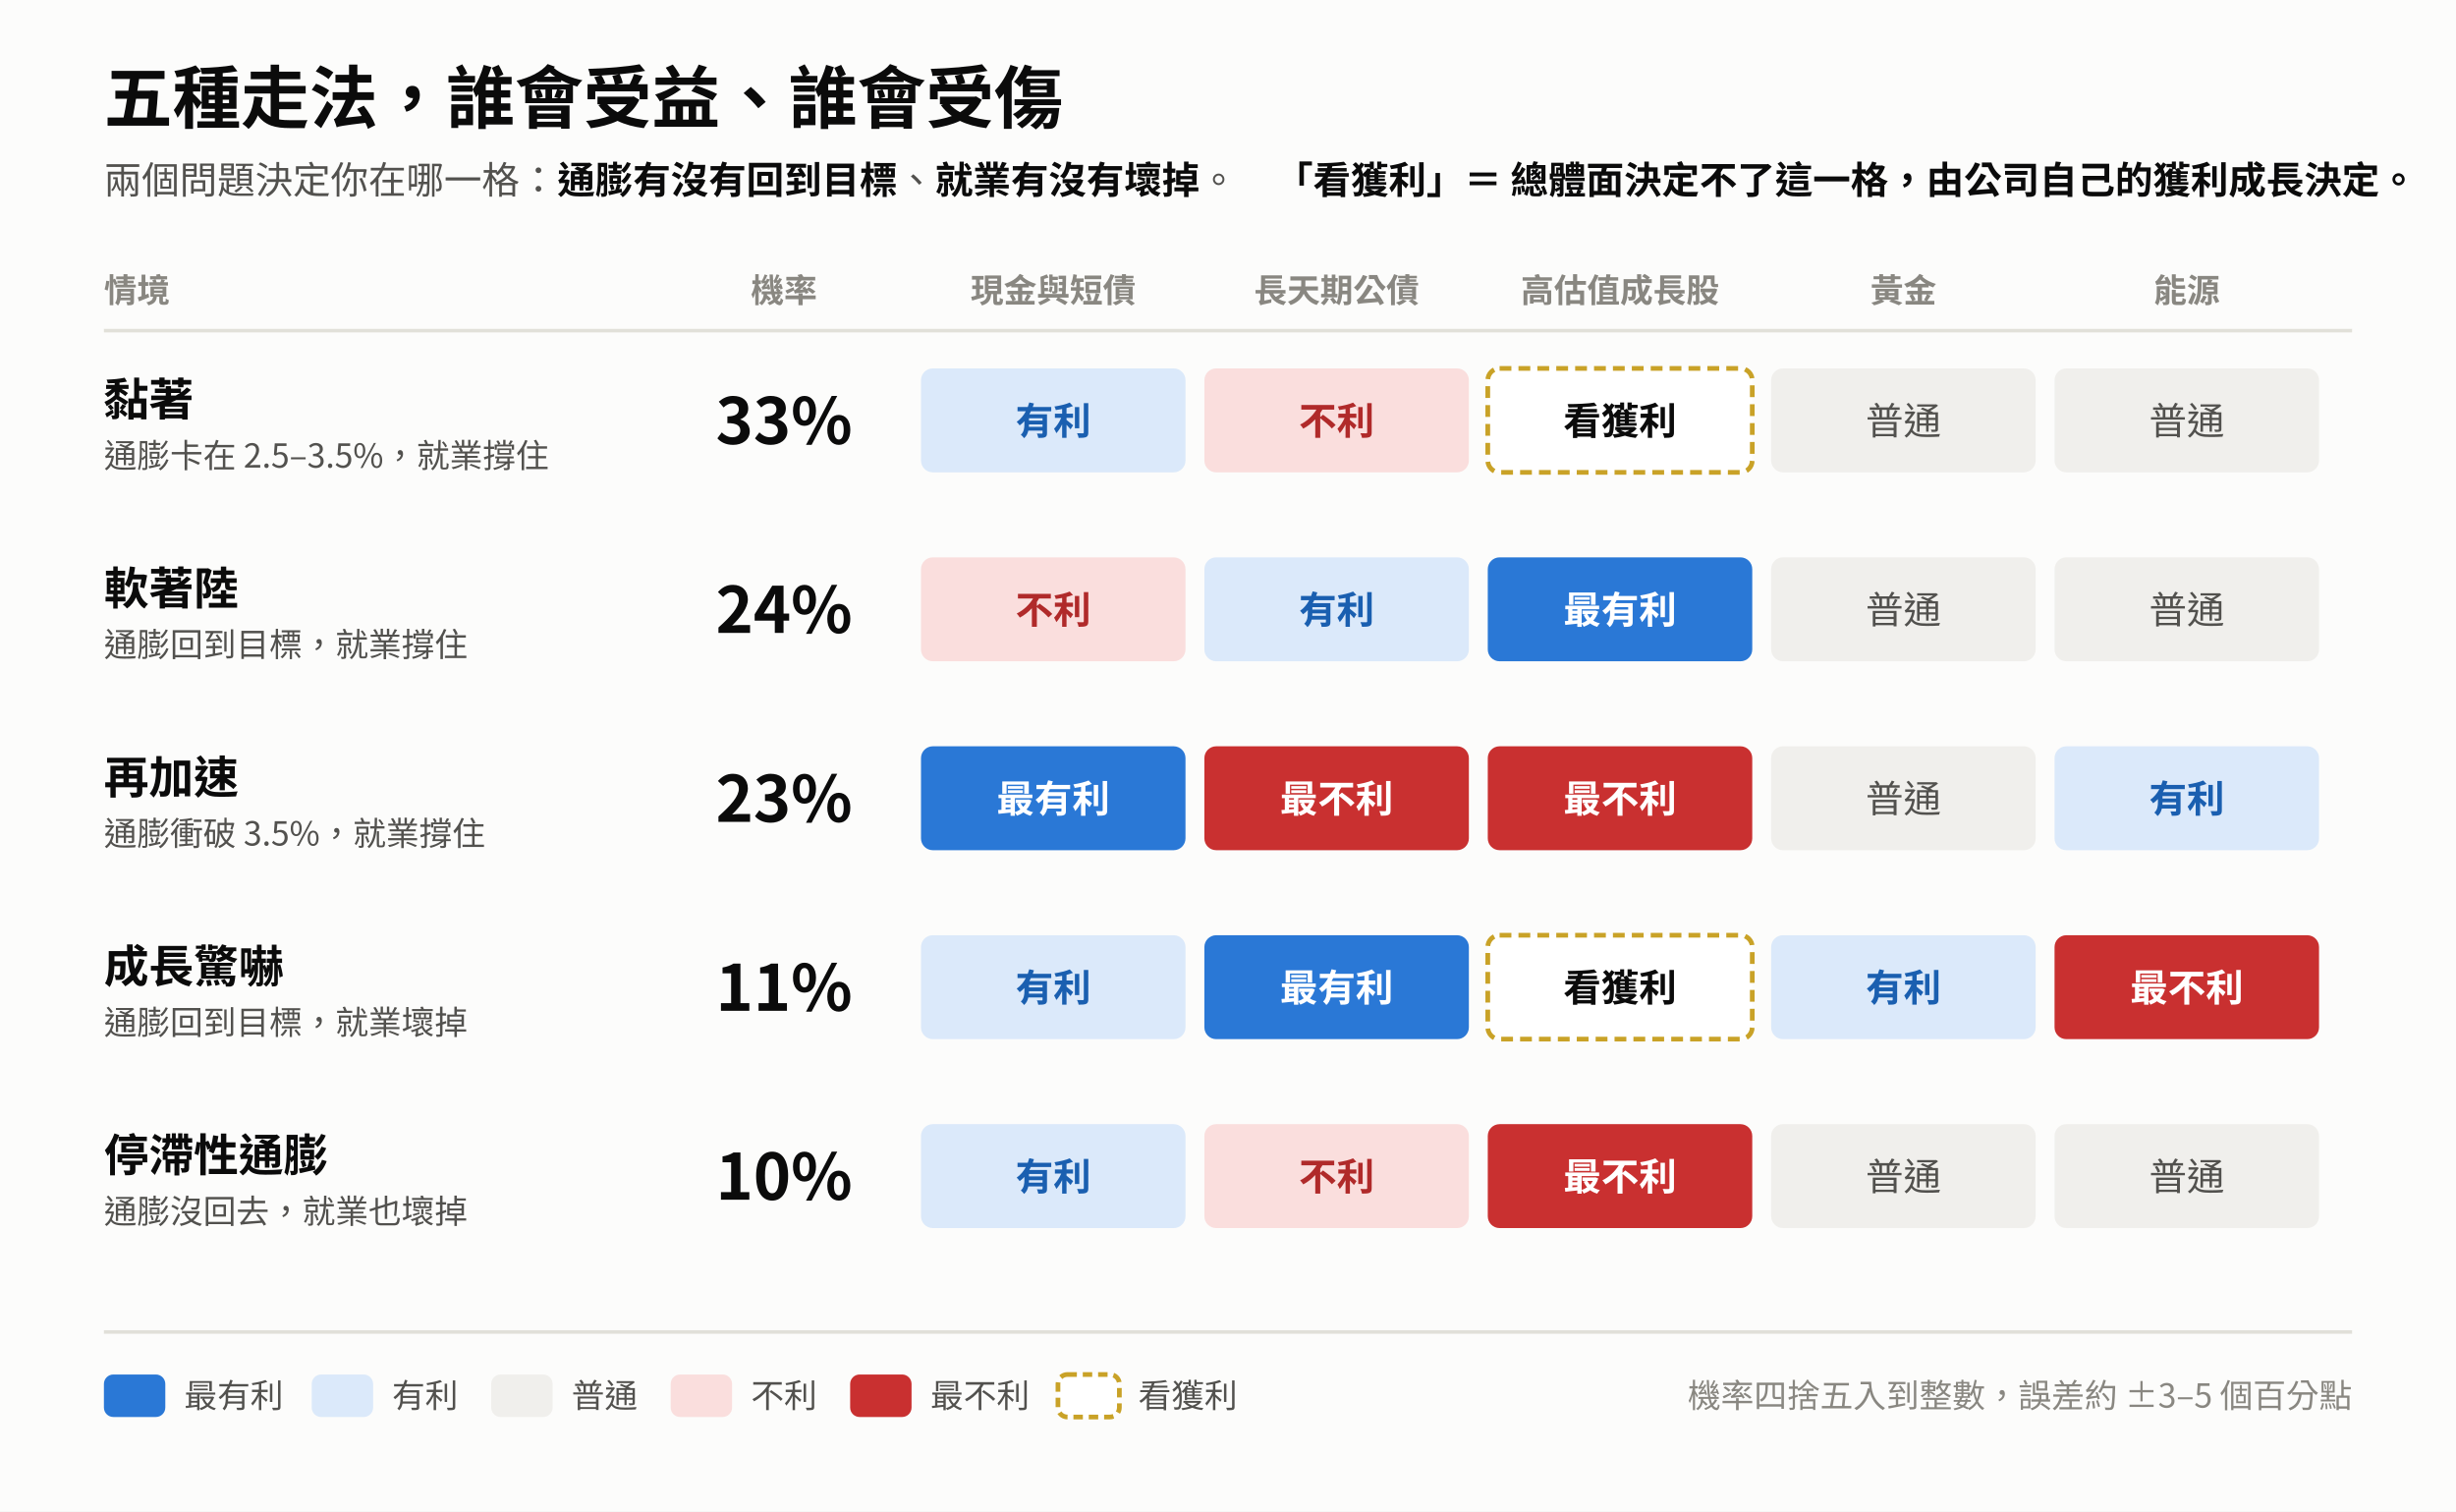
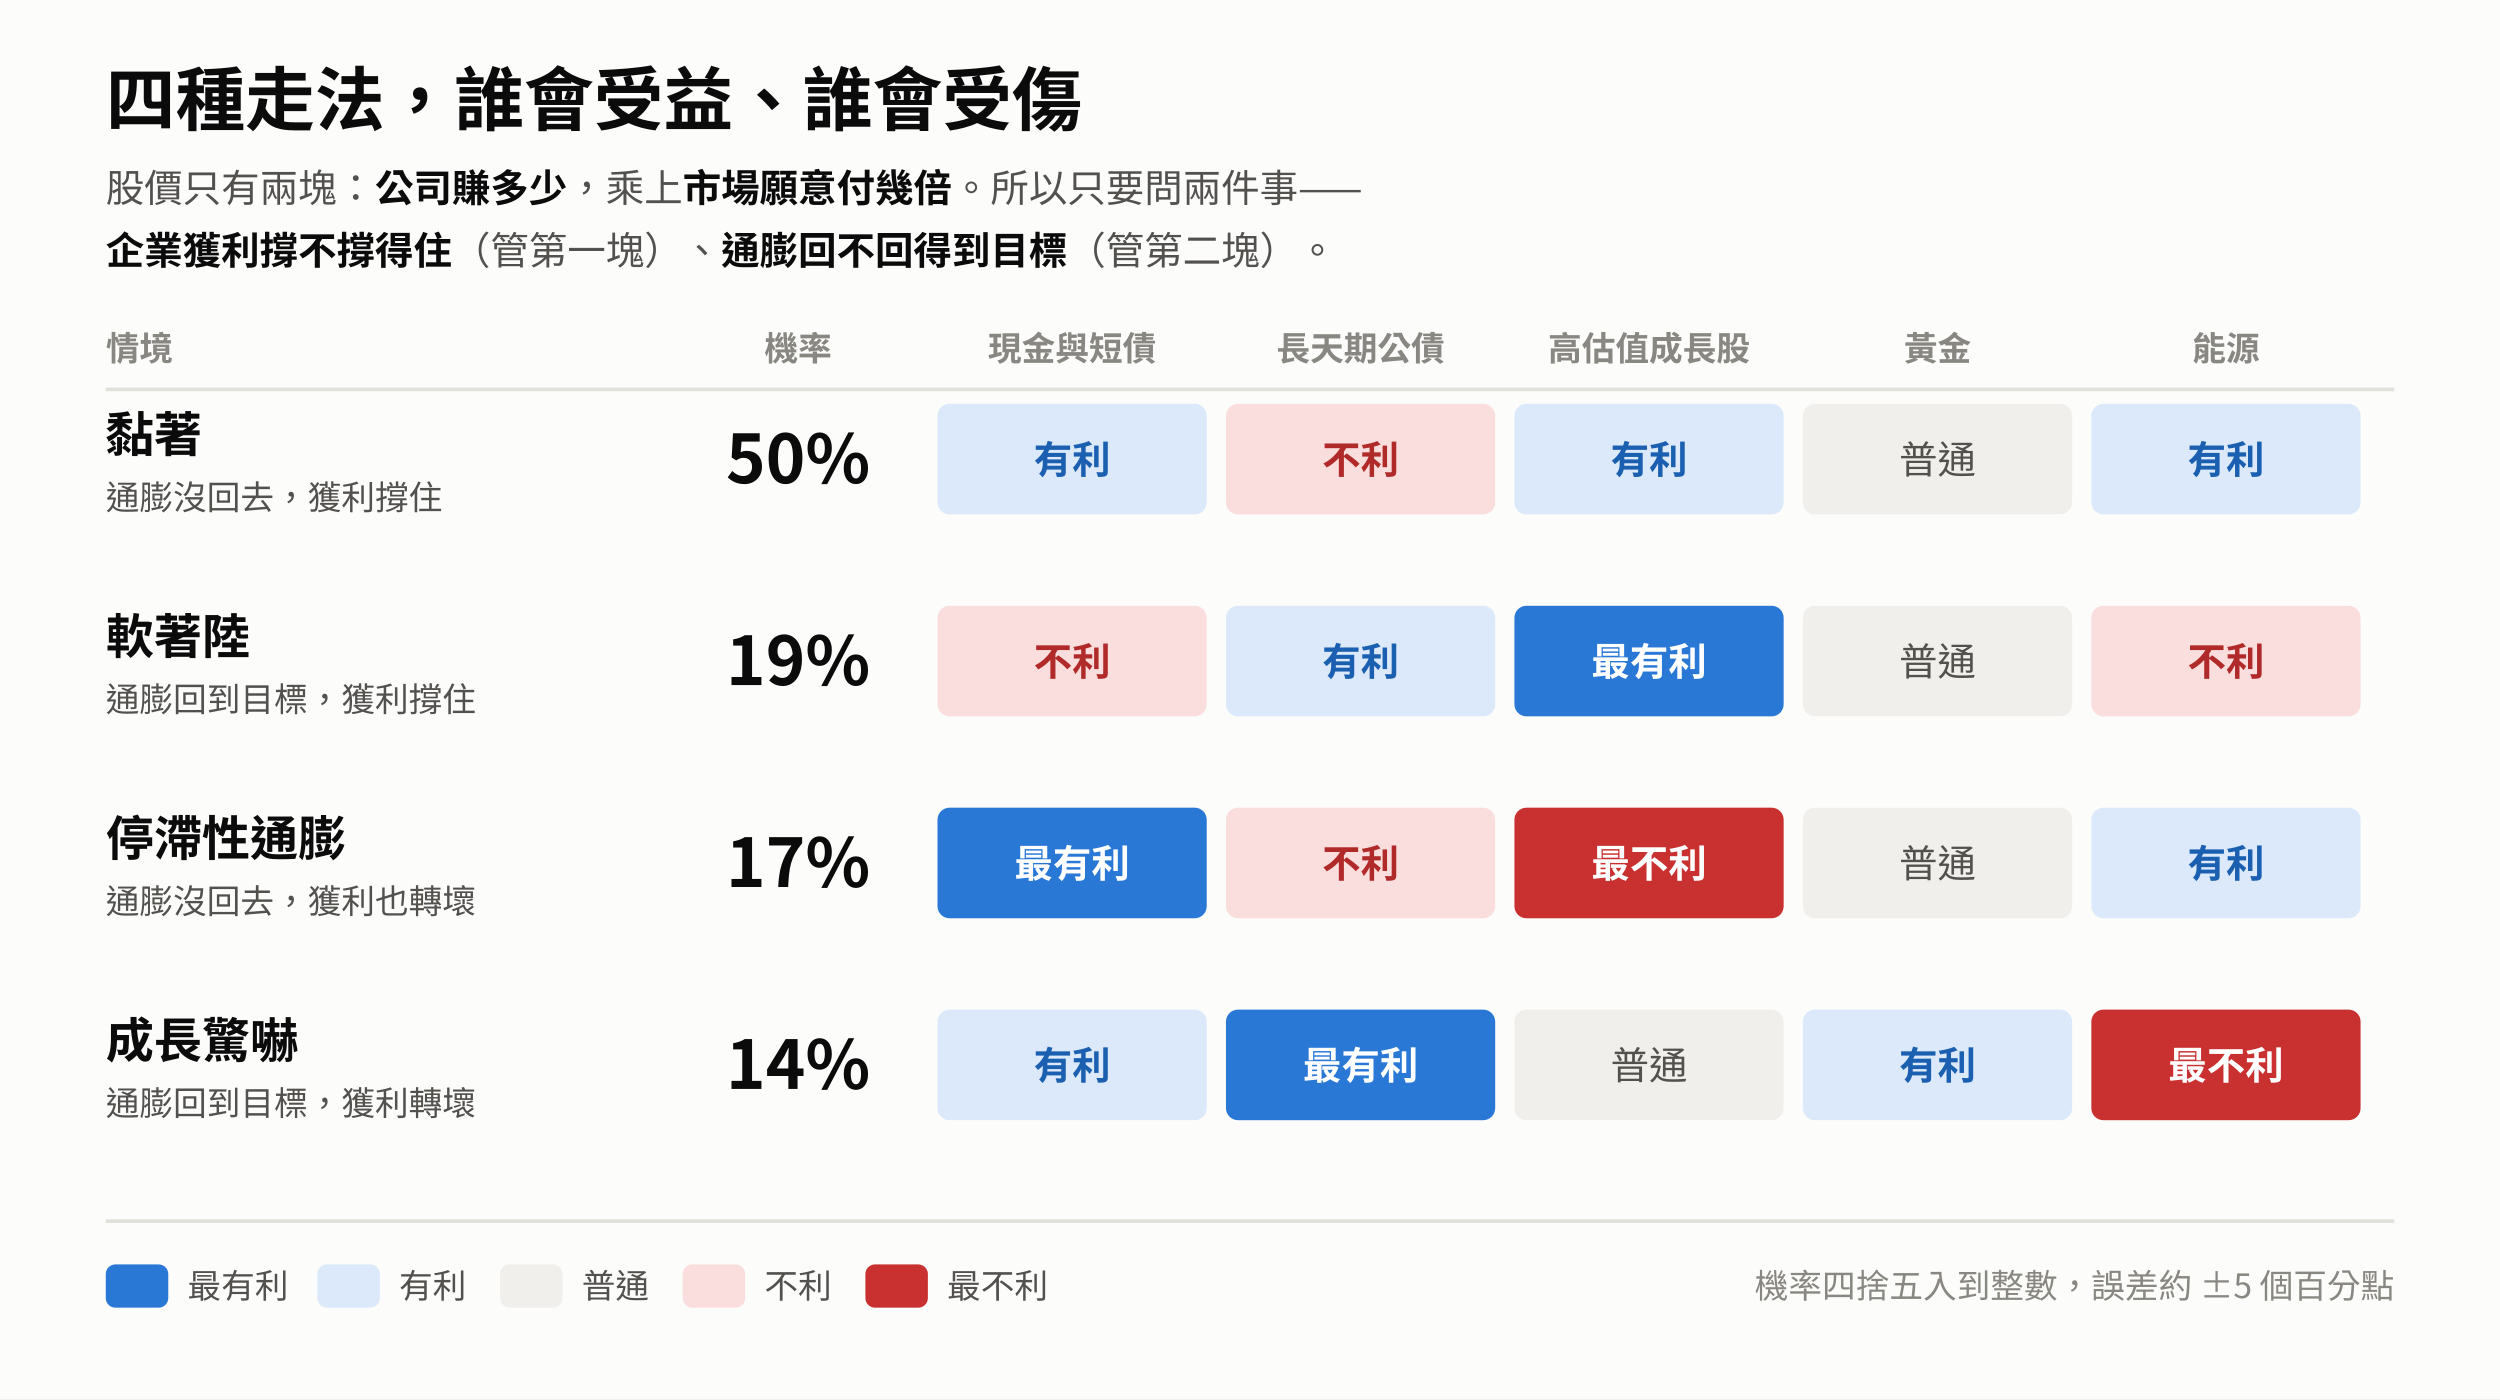
- <svg xmlns="http://www.w3.org/2000/svg" width="1040" height="640" viewBox="0 0 1040 640" font-family="WenQuanYi Zen Hei, Noto Sans CJK TC, PingFang TC, Microsoft JhengHei, sans-serif">
-   <rect width="1040" height="640" fill="#fcfcfb" />
-   <text x="44" y="52" font-size="29" font-weight="700" fill="#0b0b0b">五種走法，誰會受益、誰會受傷</text>
-   <text x="44" y="82" font-size="16" fill="#52514e">兩個問題決定你在哪一格：<tspan font-weight="700" fill="#0b0b0b">通膨有沒有回到目標</tspan>、<tspan font-weight="700" fill="#0b0b0b">就業有沒有壞掉</tspan>。　<tspan font-weight="700" fill="#0b0b0b">「看獲利」＝ 總體面決定不了這一格，由公司自己的獲利成長決定。</tspan>
-   </text>
-   <text x="44" y="128" font-size="14" font-weight="700" fill="#898781">情境</text>
-   <text x="332" y="128" font-size="14" font-weight="700" fill="#898781" text-anchor="middle">機率</text>
-   <text x="446" y="128" font-size="14" font-weight="700" fill="#898781" text-anchor="middle">現金與短債</text>
-   <text x="566" y="128" font-size="14" font-weight="700" fill="#898781" text-anchor="middle">長天期公債</text>
-   <text x="686" y="128" font-size="14" font-weight="700" fill="#898781" text-anchor="middle">高估值成長股</text>
-   <text x="806" y="128" font-size="14" font-weight="700" fill="#898781" text-anchor="middle">黃金</text>
-   <text x="926" y="128" font-size="14" font-weight="700" fill="#898781" text-anchor="middle">能源</text>
-   <line x1="44" y1="140" x2="996" y2="140" stroke="#e1e0d9" stroke-width="1.5" />
-   <text x="44" y="176" font-size="19" font-weight="700" fill="#0b0b0b">黏著</text>
-   <text x="44" y="198" font-size="14" fill="#52514e">通膨卡在 2.5–3.5%，就業撐住</text>
-   <text x="332" y="188" font-size="27" font-weight="700" fill="#0b0b0b" text-anchor="middle">33%</text>
-   <rect x="390" y="156" width="112" height="44" rx="5" fill="#dbe9fa" />
-   <text x="446" y="184" font-size="16" font-weight="700" fill="#1a5fb0" text-anchor="middle">有利</text>
-   <rect x="510" y="156" width="112" height="44" rx="5" fill="#fadedd" />
-   <text x="566" y="184" font-size="16" font-weight="700" fill="#b02a2a" text-anchor="middle">不利</text>
-   <rect x="630" y="156" width="112" height="44" rx="5" fill="#ffffff" stroke="#c9a227" stroke-width="2" stroke-dasharray="5 3" />
-   <text x="686" y="184" font-size="16" font-weight="700" fill="#0b0b0b" text-anchor="middle">看獲利</text>
-   <rect x="750" y="156" width="112" height="44" rx="5" fill="#f0efec" />
-   <text x="806" y="184" font-size="16" font-weight="400" fill="#52514e" text-anchor="middle">普通</text>
-   <rect x="870" y="156" width="112" height="44" rx="5" fill="#f0efec" />
-   <text x="926" y="184" font-size="16" font-weight="400" fill="#52514e" text-anchor="middle">普通</text>
-   <text x="44" y="256" font-size="19" font-weight="700" fill="#0b0b0b">軟著陸</text>
-   <text x="44" y="278" font-size="14" fill="#52514e">通膨回到目標，就業撐住</text>
-   <text x="332" y="268" font-size="27" font-weight="700" fill="#0b0b0b" text-anchor="middle">24%</text>
-   <rect x="390" y="236" width="112" height="44" rx="5" fill="#fadedd" />
-   <text x="446" y="264" font-size="16" font-weight="700" fill="#b02a2a" text-anchor="middle">不利</text>
-   <rect x="510" y="236" width="112" height="44" rx="5" fill="#dbe9fa" />
-   <text x="566" y="264" font-size="16" font-weight="700" fill="#1a5fb0" text-anchor="middle">有利</text>
-   <rect x="630" y="236" width="112" height="44" rx="5" fill="#2a78d6" />
-   <text x="686" y="264" font-size="16" font-weight="700" fill="#ffffff" text-anchor="middle">最有利</text>
-   <rect x="750" y="236" width="112" height="44" rx="5" fill="#f0efec" />
-   <text x="806" y="264" font-size="16" font-weight="400" fill="#52514e" text-anchor="middle">普通</text>
-   <rect x="870" y="236" width="112" height="44" rx="5" fill="#f0efec" />
-   <text x="926" y="264" font-size="16" font-weight="400" fill="#52514e" text-anchor="middle">普通</text>
-   <text x="44" y="336" font-size="19" font-weight="700" fill="#0b0b0b">再加速</text>
-   <text x="44" y="358" font-size="14" fill="#52514e">通膨衝破 3.5%，就業撐住</text>
-   <text x="332" y="348" font-size="27" font-weight="700" fill="#0b0b0b" text-anchor="middle">23%</text>
-   <rect x="390" y="316" width="112" height="44" rx="5" fill="#2a78d6" />
-   <text x="446" y="344" font-size="16" font-weight="700" fill="#ffffff" text-anchor="middle">最有利</text>
-   <rect x="510" y="316" width="112" height="44" rx="5" fill="#c93030" />
-   <text x="566" y="344" font-size="16" font-weight="700" fill="#ffffff" text-anchor="middle">最不利</text>
-   <rect x="630" y="316" width="112" height="44" rx="5" fill="#c93030" />
-   <text x="686" y="344" font-size="16" font-weight="700" fill="#ffffff" text-anchor="middle">最不利</text>
-   <rect x="750" y="316" width="112" height="44" rx="5" fill="#f0efec" />
-   <text x="806" y="344" font-size="16" font-weight="400" fill="#52514e" text-anchor="middle">普通</text>
-   <rect x="870" y="316" width="112" height="44" rx="5" fill="#dbe9fa" />
-   <text x="926" y="344" font-size="16" font-weight="700" fill="#1a5fb0" text-anchor="middle">有利</text>
-   <text x="44" y="416" font-size="19" font-weight="700" fill="#0b0b0b">成長驚嚇</text>
-   <text x="44" y="438" font-size="14" fill="#52514e">通膨回到目標，就業壞掉</text>
-   <text x="332" y="428" font-size="27" font-weight="700" fill="#0b0b0b" text-anchor="middle">11%</text>
-   <rect x="390" y="396" width="112" height="44" rx="5" fill="#dbe9fa" />
-   <text x="446" y="424" font-size="16" font-weight="700" fill="#1a5fb0" text-anchor="middle">有利</text>
-   <rect x="510" y="396" width="112" height="44" rx="5" fill="#2a78d6" />
-   <text x="566" y="424" font-size="16" font-weight="700" fill="#ffffff" text-anchor="middle">最有利</text>
-   <rect x="630" y="396" width="112" height="44" rx="5" fill="#ffffff" stroke="#c9a227" stroke-width="2" stroke-dasharray="5 3" />
-   <text x="686" y="424" font-size="16" font-weight="700" fill="#0b0b0b" text-anchor="middle">看獲利</text>
-   <rect x="750" y="396" width="112" height="44" rx="5" fill="#dbe9fa" />
-   <text x="806" y="424" font-size="16" font-weight="700" fill="#1a5fb0" text-anchor="middle">有利</text>
-   <rect x="870" y="396" width="112" height="44" rx="5" fill="#c93030" />
-   <text x="926" y="424" font-size="16" font-weight="700" fill="#ffffff" text-anchor="middle">最不利</text>
-   <text x="44" y="496" font-size="19" font-weight="700" fill="#0b0b0b">停滯性通膨</text>
-   <text x="44" y="518" font-size="14" fill="#52514e">通膨沒回去，就業也壞掉</text>
-   <text x="332" y="508" font-size="27" font-weight="700" fill="#0b0b0b" text-anchor="middle">10%</text>
-   <rect x="390" y="476" width="112" height="44" rx="5" fill="#dbe9fa" />
-   <text x="446" y="504" font-size="16" font-weight="700" fill="#1a5fb0" text-anchor="middle">有利</text>
-   <rect x="510" y="476" width="112" height="44" rx="5" fill="#fadedd" />
-   <text x="566" y="504" font-size="16" font-weight="700" fill="#b02a2a" text-anchor="middle">不利</text>
-   <rect x="630" y="476" width="112" height="44" rx="5" fill="#c93030" />
-   <text x="686" y="504" font-size="16" font-weight="700" fill="#ffffff" text-anchor="middle">最不利</text>
-   <rect x="750" y="476" width="112" height="44" rx="5" fill="#f0efec" />
-   <text x="806" y="504" font-size="16" font-weight="400" fill="#52514e" text-anchor="middle">普通</text>
-   <rect x="870" y="476" width="112" height="44" rx="5" fill="#f0efec" />
-   <text x="926" y="504" font-size="16" font-weight="400" fill="#52514e" text-anchor="middle">普通</text>
-   <line x1="44" y1="564" x2="996" y2="564" stroke="#e1e0d9" stroke-width="1.5" />
-   <rect x="44" y="582" width="26" height="18" rx="4" fill="#2a78d6" />
-   <text x="78" y="596" font-size="14" fill="#52514e">最有利</text>
-   <rect x="132" y="582" width="26" height="18" rx="4" fill="#dbe9fa" />
-   <text x="166" y="596" font-size="14" fill="#52514e">有利</text>
-   <rect x="208" y="582" width="26" height="18" rx="4" fill="#f0efec" />
-   <text x="242" y="596" font-size="14" fill="#52514e">普通</text>
-   <rect x="284" y="582" width="26" height="18" rx="4" fill="#fadedd" />
-   <text x="318" y="596" font-size="14" fill="#52514e">不利</text>
-   <rect x="360" y="582" width="26" height="18" rx="4" fill="#c93030" />
-   <text x="394" y="596" font-size="14" fill="#52514e">最不利</text>
-   <rect x="448" y="582" width="26" height="18" rx="4" fill="#ffffff" stroke="#c9a227" stroke-width="2" stroke-dasharray="4 2.5" />
-   <text x="482" y="596" font-size="14" fill="#52514e">看獲利</text>
-   <text x="996" y="596" font-size="14" fill="#898781" text-anchor="end">機率四捨五入到整數，誤差約 ±3–5 個百分點</text>
+ <svg xmlns="http://www.w3.org/2000/svg" width="1040" height="582" viewBox="0 0 1040 582" font-family="WenQuanYi Zen Hei, Noto Sans CJK TC, PingFang TC, Microsoft JhengHei, sans-serif">
+   <rect width="1040" height="582" fill="#fcfcfb" />
+   <text x="44" y="52" font-size="29" font-weight="700" fill="#0b0b0b">四種走法，誰會受益、誰會受傷</text>
+   <text x="44" y="84" font-size="16" fill="#52514e">股價只有兩塊：<tspan font-weight="700" fill="#0b0b0b">公司賺多少</tspan>，乘上<tspan font-weight="700" fill="#0b0b0b">市場願意付幾倍</tspan>。所以只要問兩件事——</text>
+   <text x="44" y="110" font-size="16" fill="#52514e">
+     <tspan font-weight="700" fill="#0b0b0b">企業獲利撐不撐得住</tspan>（管第一塊）、<tspan font-weight="700" fill="#0b0b0b">通膨回不回得到目標</tspan>（管第二塊）。</text>
+   <text x="44" y="150" font-size="14" font-weight="700" fill="#898781">情境</text>
+   <text x="332" y="150" font-size="14" font-weight="700" fill="#898781" text-anchor="middle">機率</text>
+   <text x="446" y="150" font-size="14" font-weight="700" fill="#898781" text-anchor="middle">現金與短債</text>
+   <text x="566" y="150" font-size="14" font-weight="700" fill="#898781" text-anchor="middle">長天期公債</text>
+   <text x="686" y="150" font-size="14" font-weight="700" fill="#898781" text-anchor="middle">高估值成長股</text>
+   <text x="806" y="150" font-size="14" font-weight="700" fill="#898781" text-anchor="middle">黃金</text>
+   <text x="926" y="150" font-size="14" font-weight="700" fill="#898781" text-anchor="middle">能源</text>
+   <line x1="44" y1="162" x2="996" y2="162" stroke="#e1e0d9" stroke-width="1.5" />
+   <text x="44" y="188" font-size="20" font-weight="700" fill="#0b0b0b">黏著</text>
+   <text x="44" y="212" font-size="14" fill="#52514e">通膨沒回去，獲利撐住</text>
+   <text x="332" y="201" font-size="28" font-weight="700" fill="#0b0b0b" text-anchor="middle">50%</text>
+   <rect x="390" y="168" width="112" height="46" rx="5" fill="#dbe9fa" />
+   <text x="446" y="197" font-size="16" font-weight="700" fill="#1a5fb0" text-anchor="middle">有利</text>
+   <rect x="510" y="168" width="112" height="46" rx="5" fill="#fadedd" />
+   <text x="566" y="197" font-size="16" font-weight="700" fill="#b02a2a" text-anchor="middle">不利</text>
+   <rect x="630" y="168" width="112" height="46" rx="5" fill="#dbe9fa" />
+   <text x="686" y="197" font-size="16" font-weight="700" fill="#1a5fb0" text-anchor="middle">有利</text>
+   <rect x="750" y="168" width="112" height="46" rx="5" fill="#f0efec" />
+   <text x="806" y="197" font-size="16" font-weight="400" fill="#52514e" text-anchor="middle">普通</text>
+   <rect x="870" y="168" width="112" height="46" rx="5" fill="#dbe9fa" />
+   <text x="926" y="197" font-size="16" font-weight="700" fill="#1a5fb0" text-anchor="middle">有利</text>
+   <text x="44" y="272" font-size="20" font-weight="700" fill="#0b0b0b">軟著陸</text>
+   <text x="44" y="296" font-size="14" fill="#52514e">通膨回到目標，獲利撐住</text>
+   <text x="332" y="285" font-size="28" font-weight="700" fill="#0b0b0b" text-anchor="middle">19%</text>
+   <rect x="390" y="252" width="112" height="46" rx="5" fill="#fadedd" />
+   <text x="446" y="281" font-size="16" font-weight="700" fill="#b02a2a" text-anchor="middle">不利</text>
+   <rect x="510" y="252" width="112" height="46" rx="5" fill="#dbe9fa" />
+   <text x="566" y="281" font-size="16" font-weight="700" fill="#1a5fb0" text-anchor="middle">有利</text>
+   <rect x="630" y="252" width="112" height="46" rx="5" fill="#2a78d6" />
+   <text x="686" y="281" font-size="16" font-weight="700" fill="#ffffff" text-anchor="middle">最有利</text>
+   <rect x="750" y="252" width="112" height="46" rx="5" fill="#f0efec" />
+   <text x="806" y="281" font-size="16" font-weight="400" fill="#52514e" text-anchor="middle">普通</text>
+   <rect x="870" y="252" width="112" height="46" rx="5" fill="#fadedd" />
+   <text x="926" y="281" font-size="16" font-weight="700" fill="#b02a2a" text-anchor="middle">不利</text>
+   <text x="44" y="356" font-size="20" font-weight="700" fill="#0b0b0b">停滯性通膨</text>
+   <text x="44" y="380" font-size="14" fill="#52514e">通膨沒回去，獲利也轉壞</text>
+   <text x="332" y="369" font-size="28" font-weight="700" fill="#0b0b0b" text-anchor="middle">17%</text>
+   <rect x="390" y="336" width="112" height="46" rx="5" fill="#2a78d6" />
+   <text x="446" y="365" font-size="16" font-weight="700" fill="#ffffff" text-anchor="middle">最有利</text>
+   <rect x="510" y="336" width="112" height="46" rx="5" fill="#fadedd" />
+   <text x="566" y="365" font-size="16" font-weight="700" fill="#b02a2a" text-anchor="middle">不利</text>
+   <rect x="630" y="336" width="112" height="46" rx="5" fill="#c93030" />
+   <text x="686" y="365" font-size="16" font-weight="700" fill="#ffffff" text-anchor="middle">最不利</text>
+   <rect x="750" y="336" width="112" height="46" rx="5" fill="#f0efec" />
+   <text x="806" y="365" font-size="16" font-weight="400" fill="#52514e" text-anchor="middle">普通</text>
+   <rect x="870" y="336" width="112" height="46" rx="5" fill="#dbe9fa" />
+   <text x="926" y="365" font-size="16" font-weight="700" fill="#1a5fb0" text-anchor="middle">有利</text>
+   <text x="44" y="440" font-size="20" font-weight="700" fill="#0b0b0b">成長驚嚇</text>
+   <text x="44" y="464" font-size="14" fill="#52514e">通膨回到目標，獲利轉壞</text>
+   <text x="332" y="453" font-size="28" font-weight="700" fill="#0b0b0b" text-anchor="middle">14%</text>
+   <rect x="390" y="420" width="112" height="46" rx="5" fill="#dbe9fa" />
+   <text x="446" y="449" font-size="16" font-weight="700" fill="#1a5fb0" text-anchor="middle">有利</text>
+   <rect x="510" y="420" width="112" height="46" rx="5" fill="#2a78d6" />
+   <text x="566" y="449" font-size="16" font-weight="700" fill="#ffffff" text-anchor="middle">最有利</text>
+   <rect x="630" y="420" width="112" height="46" rx="5" fill="#f0efec" />
+   <text x="686" y="449" font-size="16" font-weight="400" fill="#52514e" text-anchor="middle">普通</text>
+   <rect x="750" y="420" width="112" height="46" rx="5" fill="#dbe9fa" />
+   <text x="806" y="449" font-size="16" font-weight="700" fill="#1a5fb0" text-anchor="middle">有利</text>
+   <rect x="870" y="420" width="112" height="46" rx="5" fill="#c93030" />
+   <text x="926" y="449" font-size="16" font-weight="700" fill="#ffffff" text-anchor="middle">最不利</text>
+   <line x1="44" y1="508" x2="996" y2="508" stroke="#e1e0d9" stroke-width="1.5" />
+   <rect x="44" y="526" width="26" height="18" rx="4" fill="#2a78d6" />
+   <text x="78" y="540" font-size="14" fill="#52514e">最有利</text>
+   <rect x="132" y="526" width="26" height="18" rx="4" fill="#dbe9fa" />
+   <text x="166" y="540" font-size="14" fill="#52514e">有利</text>
+   <rect x="208" y="526" width="26" height="18" rx="4" fill="#f0efec" />
+   <text x="242" y="540" font-size="14" fill="#52514e">普通</text>
+   <rect x="284" y="526" width="26" height="18" rx="4" fill="#fadedd" />
+   <text x="318" y="540" font-size="14" fill="#52514e">不利</text>
+   <rect x="360" y="526" width="26" height="18" rx="4" fill="#c93030" />
+   <text x="394" y="540" font-size="14" fill="#52514e">最不利</text>
+   <text x="996" y="540" font-size="14" fill="#898781" text-anchor="end">機率四捨五入到整數，誤差約 ±5 個百分點</text>
</svg>
